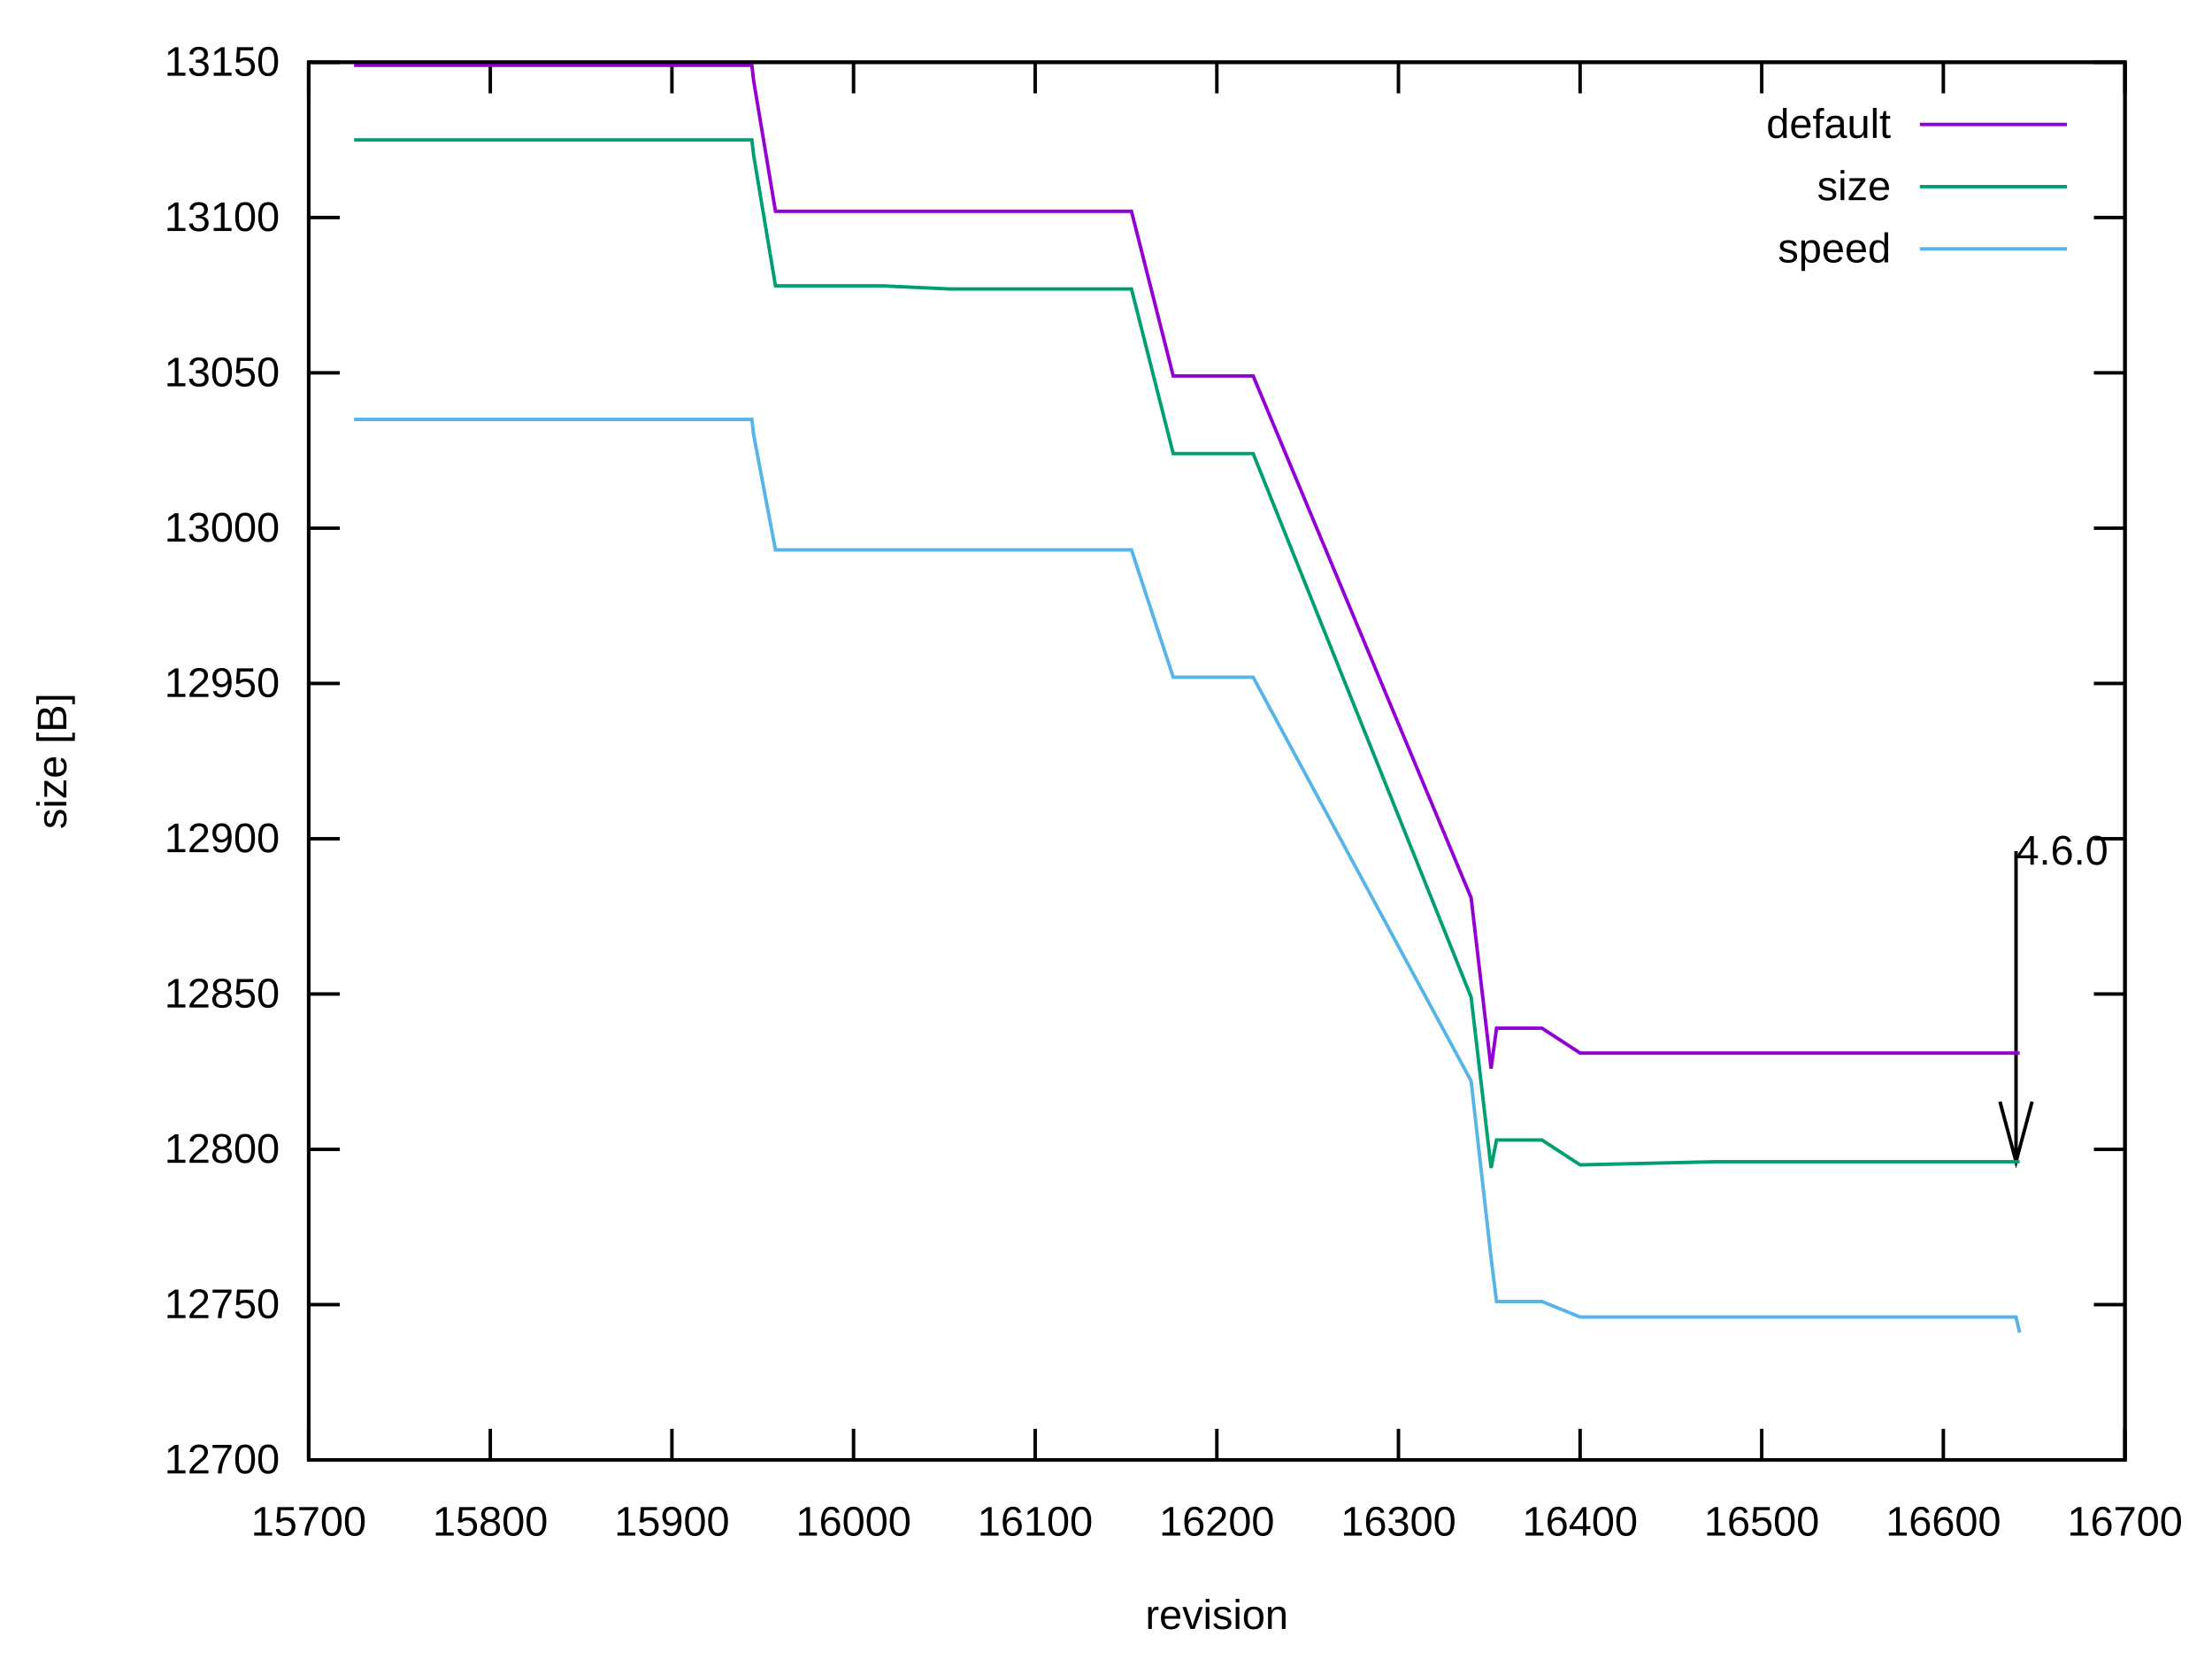
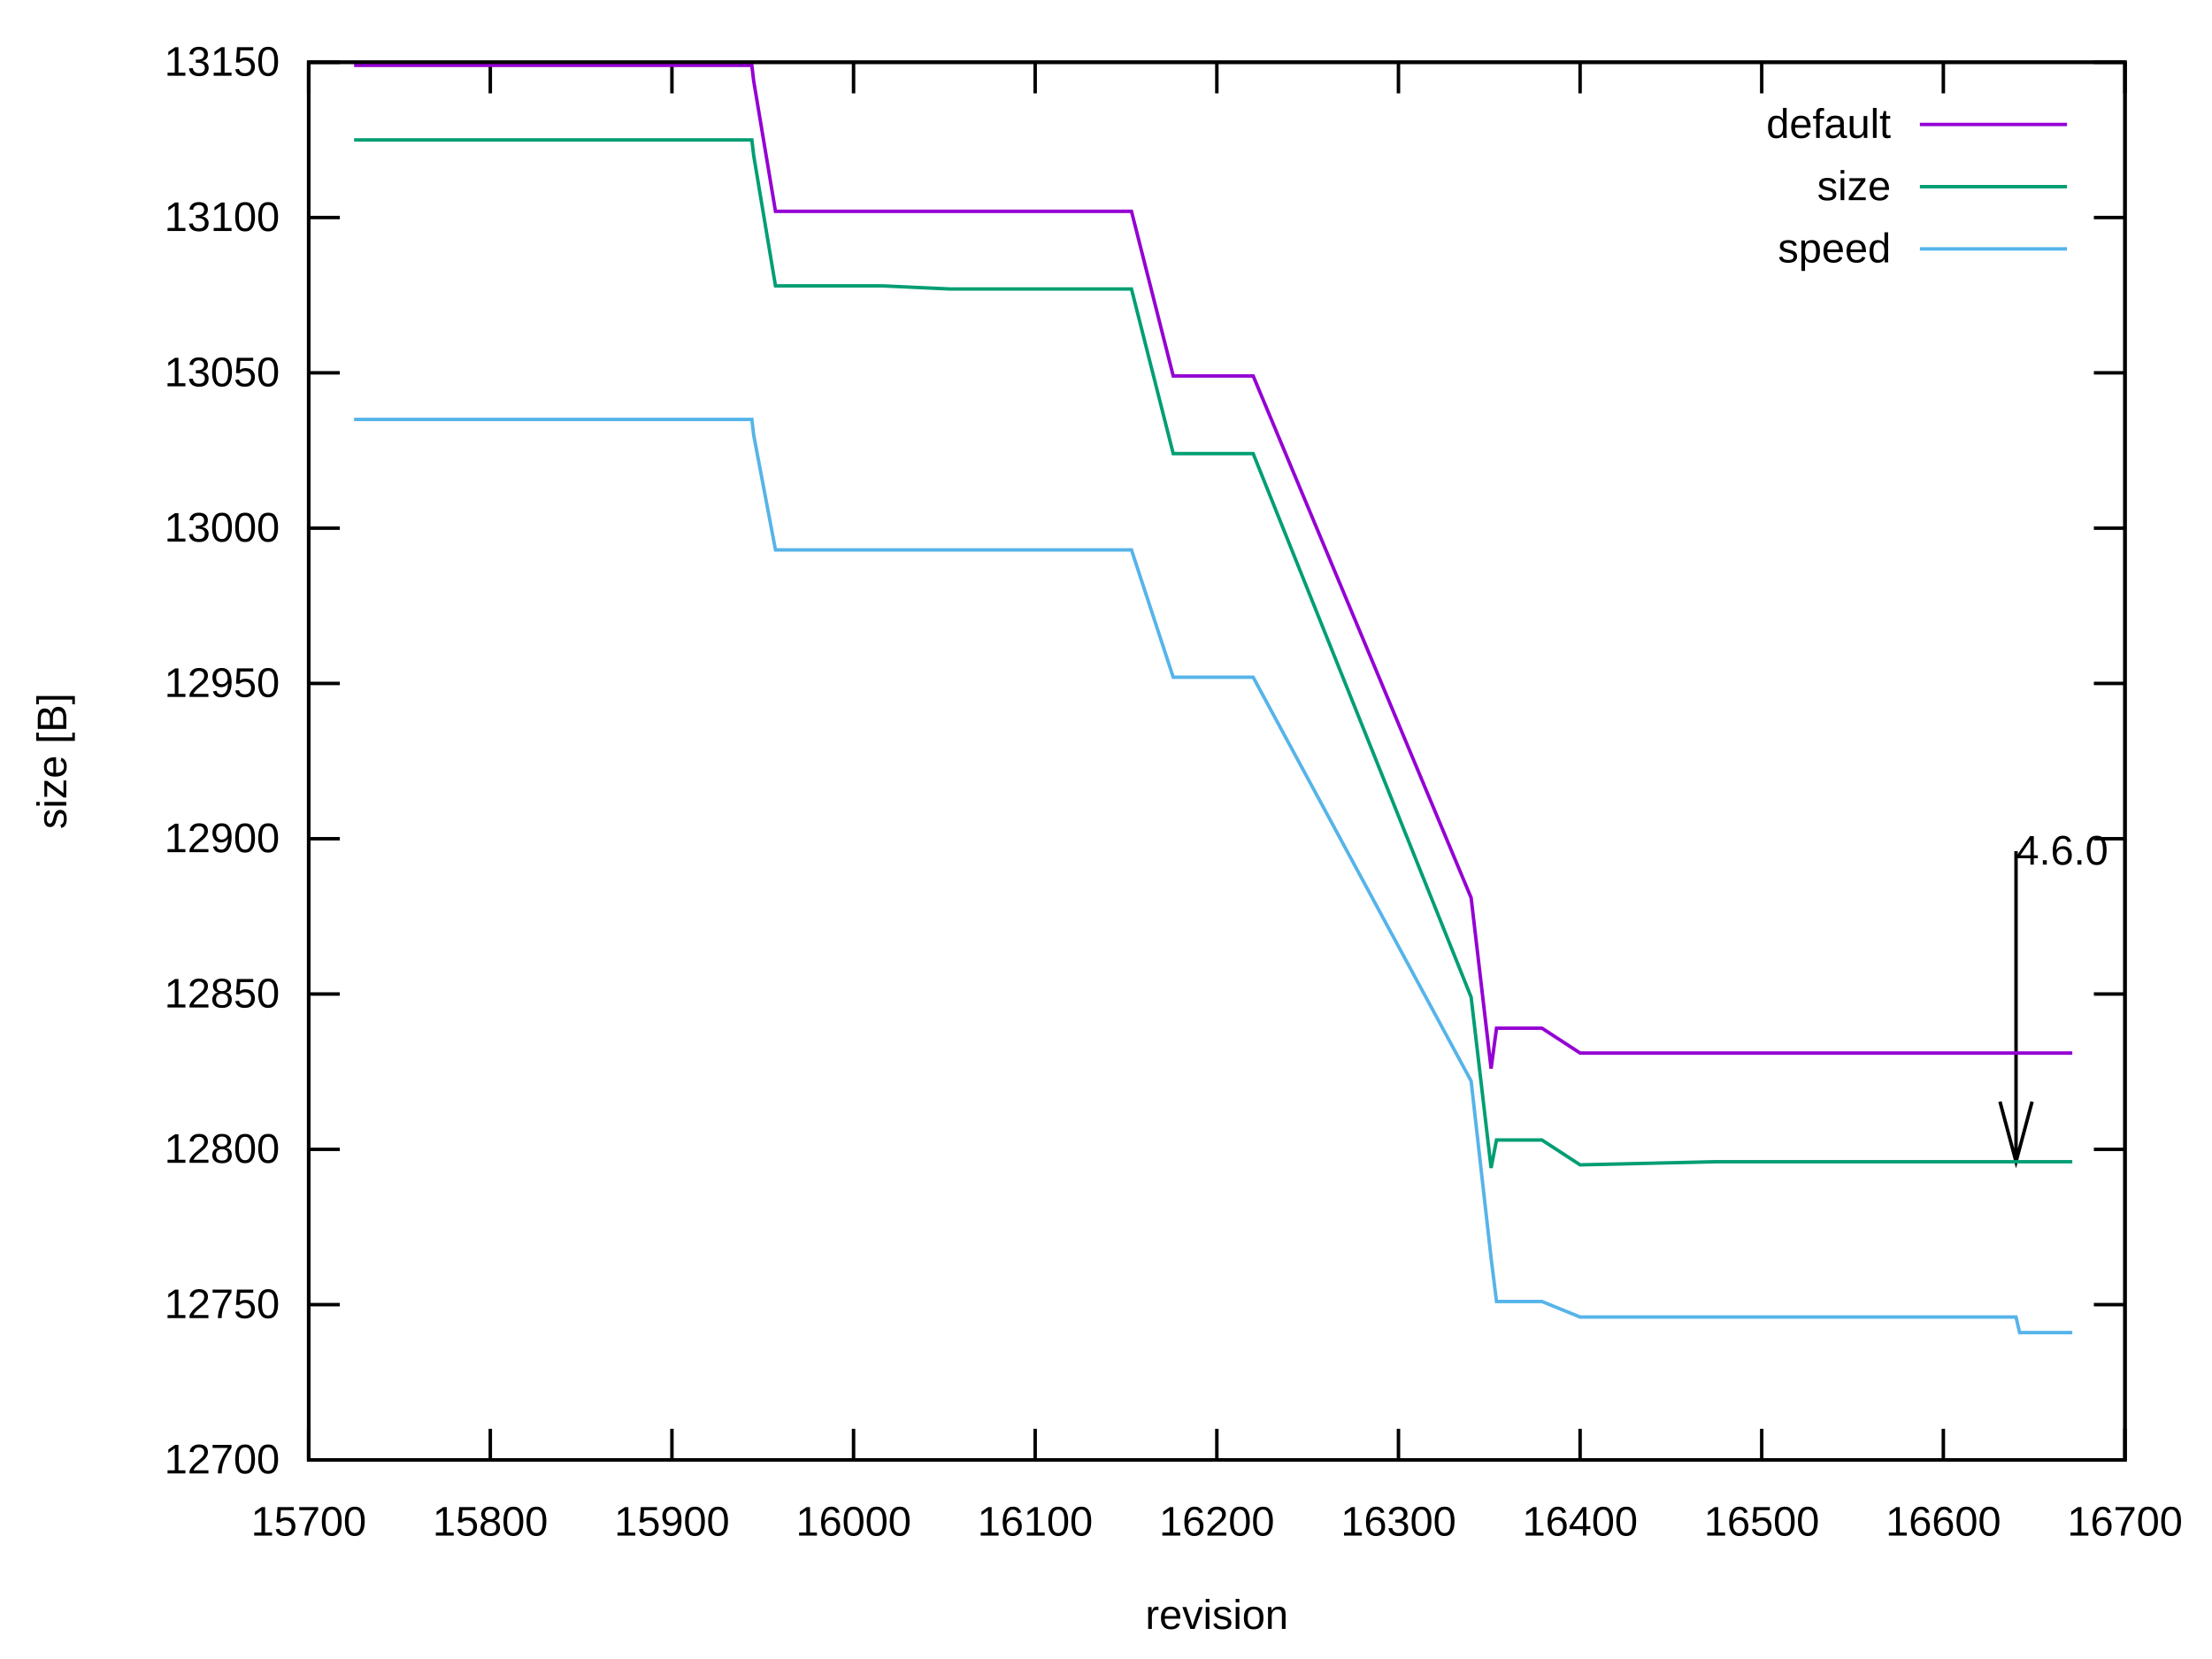
<svg xmlns="http://www.w3.org/2000/svg" xmlns:xlink="http://www.w3.org/1999/xlink" width="640" height="480" viewBox="0 0 640 480">
  <g id="gnuplot_canvas">
    <rect x="0" y="0" width="640" height="480" fill="none" />
    <defs>
      <circle id="gpDot" r="0.5" stroke-width="0.5" stroke="currentColor" />
      <path id="gpPt0" stroke-width="0.222" stroke="currentColor" d="M-1,0 h2 M0,-1 v2" />
      <path id="gpPt1" stroke-width="0.222" stroke="currentColor" d="M-1,-1 L1,1 M1,-1 L-1,1" />
      <path id="gpPt2" stroke-width="0.222" stroke="currentColor" d="M-1,0 L1,0 M0,-1 L0,1 M-1,-1 L1,1 M-1,1 L1,-1" />
      <rect id="gpPt3" stroke-width="0.222" stroke="currentColor" x="-1" y="-1" width="2" height="2" />
      <rect id="gpPt4" stroke-width="0.222" stroke="currentColor" fill="currentColor" x="-1" y="-1" width="2" height="2" />
      <circle id="gpPt5" stroke-width="0.222" stroke="currentColor" cx="0" cy="0" r="1" />
      <use xlink:href="#gpPt5" id="gpPt6" fill="currentColor" stroke="none" />
      <path id="gpPt7" stroke-width="0.222" stroke="currentColor" d="M0,-1.33 L-1.33,0.67 L1.33,0.67 z" />
      <use xlink:href="#gpPt7" id="gpPt8" fill="currentColor" stroke="none" />
      <use xlink:href="#gpPt7" id="gpPt9" stroke="currentColor" transform="rotate(180)" />
      <use xlink:href="#gpPt9" id="gpPt10" fill="currentColor" stroke="none" />
      <use xlink:href="#gpPt3" id="gpPt11" stroke="currentColor" transform="rotate(45)" />
      <use xlink:href="#gpPt11" id="gpPt12" fill="currentColor" stroke="none" />
      <path id="gpPt13" stroke-width="0.222" stroke="currentColor" d="M0,1.330 L1.265,0.411 L0.782,-1.067 L-0.782,-1.076 L-1.265,0.411 z" />
      <use xlink:href="#gpPt13" id="gpPt14" fill="currentColor" stroke="none" />
      <filter id="textbox" filterUnits="objectBoundingBox" x="0" y="0" height="1" width="1">
        <feFlood flood-color="white" flood-opacity="1" result="bgnd" />
        <feComposite in="SourceGraphic" in2="bgnd" operator="atop" />
      </filter>
      <filter id="greybox" filterUnits="objectBoundingBox" x="0" y="0" height="1" width="1">
        <feFlood flood-color="lightgrey" flood-opacity="1" result="grey" />
        <feComposite in="SourceGraphic" in2="grey" operator="atop" />
      </filter>
    </defs>
    <g fill="none" color="white" stroke="currentColor" stroke-width="1.00" stroke-linecap="butt" stroke-linejoin="miter">
</g>
    <g fill="none" color="black" stroke="currentColor" stroke-width="1.00" stroke-linecap="butt" stroke-linejoin="miter">
      <path stroke="black" d="M89.31,422.40 L98.31,422.40 M614.82,422.40 L605.82,422.40  " />
      <g transform="translate(80.92,426.30)" stroke="none" fill="black" font-family="Arial" font-size="12.00" text-anchor="end">
        <text>
          <tspan font-family="Arial"> 12700</tspan>
        </text>
      </g>
    </g>
    <g fill="none" color="black" stroke="currentColor" stroke-width="1.00" stroke-linecap="butt" stroke-linejoin="miter">
      <path stroke="black" d="M89.31,377.47 L98.31,377.47 M614.82,377.47 L605.82,377.47  " />
      <g transform="translate(80.92,381.37)" stroke="none" fill="black" font-family="Arial" font-size="12.00" text-anchor="end">
        <text>
          <tspan font-family="Arial"> 12750</tspan>
        </text>
      </g>
    </g>
    <g fill="none" color="black" stroke="currentColor" stroke-width="1.00" stroke-linecap="butt" stroke-linejoin="miter">
      <path stroke="black" d="M89.31,332.54 L98.31,332.54 M614.82,332.54 L605.82,332.54  " />
      <g transform="translate(80.92,336.44)" stroke="none" fill="black" font-family="Arial" font-size="12.00" text-anchor="end">
        <text>
          <tspan font-family="Arial"> 12800</tspan>
        </text>
      </g>
    </g>
    <g fill="none" color="black" stroke="currentColor" stroke-width="1.00" stroke-linecap="butt" stroke-linejoin="miter">
      <path stroke="black" d="M89.31,287.60 L98.31,287.60 M614.82,287.60 L605.82,287.60  " />
      <g transform="translate(80.92,291.50)" stroke="none" fill="black" font-family="Arial" font-size="12.00" text-anchor="end">
        <text>
          <tspan font-family="Arial"> 12850</tspan>
        </text>
      </g>
    </g>
    <g fill="none" color="black" stroke="currentColor" stroke-width="1.00" stroke-linecap="butt" stroke-linejoin="miter">
      <path stroke="black" d="M89.31,242.67 L98.31,242.67 M614.82,242.67 L605.82,242.67  " />
      <g transform="translate(80.92,246.57)" stroke="none" fill="black" font-family="Arial" font-size="12.00" text-anchor="end">
        <text>
          <tspan font-family="Arial"> 12900</tspan>
        </text>
      </g>
    </g>
    <g fill="none" color="black" stroke="currentColor" stroke-width="1.00" stroke-linecap="butt" stroke-linejoin="miter">
      <path stroke="black" d="M89.31,197.74 L98.31,197.74 M614.82,197.74 L605.82,197.74  " />
      <g transform="translate(80.92,201.64)" stroke="none" fill="black" font-family="Arial" font-size="12.00" text-anchor="end">
        <text>
          <tspan font-family="Arial"> 12950</tspan>
        </text>
      </g>
    </g>
    <g fill="none" color="black" stroke="currentColor" stroke-width="1.00" stroke-linecap="butt" stroke-linejoin="miter">
      <path stroke="black" d="M89.31,152.81 L98.31,152.81 M614.82,152.81 L605.82,152.81  " />
      <g transform="translate(80.92,156.71)" stroke="none" fill="black" font-family="Arial" font-size="12.00" text-anchor="end">
        <text>
          <tspan font-family="Arial"> 13000</tspan>
        </text>
      </g>
    </g>
    <g fill="none" color="black" stroke="currentColor" stroke-width="1.00" stroke-linecap="butt" stroke-linejoin="miter">
      <path stroke="black" d="M89.31,107.87 L98.31,107.87 M614.82,107.87 L605.82,107.87  " />
      <g transform="translate(80.92,111.77)" stroke="none" fill="black" font-family="Arial" font-size="12.00" text-anchor="end">
        <text>
          <tspan font-family="Arial"> 13050</tspan>
        </text>
      </g>
    </g>
    <g fill="none" color="black" stroke="currentColor" stroke-width="1.00" stroke-linecap="butt" stroke-linejoin="miter">
      <path stroke="black" d="M89.31,62.94 L98.31,62.94 M614.82,62.94 L605.82,62.94  " />
      <g transform="translate(80.92,66.84)" stroke="none" fill="black" font-family="Arial" font-size="12.00" text-anchor="end">
        <text>
          <tspan font-family="Arial"> 13100</tspan>
        </text>
      </g>
    </g>
    <g fill="none" color="black" stroke="currentColor" stroke-width="1.00" stroke-linecap="butt" stroke-linejoin="miter">
      <path stroke="black" d="M89.31,18.01 L98.31,18.01 M614.82,18.01 L605.82,18.01  " />
      <g transform="translate(80.92,21.91)" stroke="none" fill="black" font-family="Arial" font-size="12.00" text-anchor="end">
        <text>
          <tspan font-family="Arial"> 13150</tspan>
        </text>
      </g>
    </g>
    <g fill="none" color="black" stroke="currentColor" stroke-width="1.00" stroke-linecap="butt" stroke-linejoin="miter">
      <path stroke="black" d="M89.31,422.40 L89.31,413.40 M89.31,18.01 L89.31,27.01  " />
      <g transform="translate(89.31,444.30)" stroke="none" fill="black" font-family="Arial" font-size="12.00" text-anchor="middle">
        <text>
          <tspan font-family="Arial"> 15700</tspan>
        </text>
      </g>
    </g>
    <g fill="none" color="black" stroke="currentColor" stroke-width="1.00" stroke-linecap="butt" stroke-linejoin="miter">
      <path stroke="black" d="M141.86,422.40 L141.86,413.40 M141.86,18.01 L141.86,27.01  " />
      <g transform="translate(141.86,444.30)" stroke="none" fill="black" font-family="Arial" font-size="12.00" text-anchor="middle">
        <text>
          <tspan font-family="Arial"> 15800</tspan>
        </text>
      </g>
    </g>
    <g fill="none" color="black" stroke="currentColor" stroke-width="1.00" stroke-linecap="butt" stroke-linejoin="miter">
      <path stroke="black" d="M194.41,422.40 L194.41,413.40 M194.41,18.01 L194.41,27.01  " />
      <g transform="translate(194.41,444.30)" stroke="none" fill="black" font-family="Arial" font-size="12.00" text-anchor="middle">
        <text>
          <tspan font-family="Arial"> 15900</tspan>
        </text>
      </g>
    </g>
    <g fill="none" color="black" stroke="currentColor" stroke-width="1.00" stroke-linecap="butt" stroke-linejoin="miter">
      <path stroke="black" d="M246.96,422.40 L246.96,413.40 M246.96,18.01 L246.96,27.01  " />
      <g transform="translate(246.96,444.30)" stroke="none" fill="black" font-family="Arial" font-size="12.00" text-anchor="middle">
        <text>
          <tspan font-family="Arial"> 16000</tspan>
        </text>
      </g>
    </g>
    <g fill="none" color="black" stroke="currentColor" stroke-width="1.00" stroke-linecap="butt" stroke-linejoin="miter">
      <path stroke="black" d="M299.51,422.40 L299.51,413.40 M299.51,18.01 L299.51,27.01  " />
      <g transform="translate(299.51,444.30)" stroke="none" fill="black" font-family="Arial" font-size="12.00" text-anchor="middle">
        <text>
          <tspan font-family="Arial"> 16100</tspan>
        </text>
      </g>
    </g>
    <g fill="none" color="black" stroke="currentColor" stroke-width="1.00" stroke-linecap="butt" stroke-linejoin="miter">
      <path stroke="black" d="M352.07,422.40 L352.07,413.40 M352.07,18.01 L352.07,27.01  " />
      <g transform="translate(352.07,444.30)" stroke="none" fill="black" font-family="Arial" font-size="12.00" text-anchor="middle">
        <text>
          <tspan font-family="Arial"> 16200</tspan>
        </text>
      </g>
    </g>
    <g fill="none" color="black" stroke="currentColor" stroke-width="1.00" stroke-linecap="butt" stroke-linejoin="miter">
      <path stroke="black" d="M404.62,422.40 L404.62,413.40 M404.62,18.01 L404.62,27.01  " />
      <g transform="translate(404.62,444.30)" stroke="none" fill="black" font-family="Arial" font-size="12.00" text-anchor="middle">
        <text>
          <tspan font-family="Arial"> 16300</tspan>
        </text>
      </g>
    </g>
    <g fill="none" color="black" stroke="currentColor" stroke-width="1.00" stroke-linecap="butt" stroke-linejoin="miter">
      <path stroke="black" d="M457.17,422.40 L457.17,413.40 M457.17,18.01 L457.17,27.01  " />
      <g transform="translate(457.17,444.30)" stroke="none" fill="black" font-family="Arial" font-size="12.00" text-anchor="middle">
        <text>
          <tspan font-family="Arial"> 16400</tspan>
        </text>
      </g>
    </g>
    <g fill="none" color="black" stroke="currentColor" stroke-width="1.00" stroke-linecap="butt" stroke-linejoin="miter">
      <path stroke="black" d="M509.72,422.40 L509.72,413.40 M509.72,18.01 L509.72,27.01  " />
      <g transform="translate(509.72,444.30)" stroke="none" fill="black" font-family="Arial" font-size="12.00" text-anchor="middle">
        <text>
          <tspan font-family="Arial"> 16500</tspan>
        </text>
      </g>
    </g>
    <g fill="none" color="black" stroke="currentColor" stroke-width="1.00" stroke-linecap="butt" stroke-linejoin="miter">
      <path stroke="black" d="M562.27,422.40 L562.27,413.40 M562.27,18.01 L562.27,27.01  " />
      <g transform="translate(562.27,444.30)" stroke="none" fill="black" font-family="Arial" font-size="12.00" text-anchor="middle">
        <text>
          <tspan font-family="Arial"> 16600</tspan>
        </text>
      </g>
    </g>
    <g fill="none" color="black" stroke="currentColor" stroke-width="1.00" stroke-linecap="butt" stroke-linejoin="miter">
      <path stroke="black" d="M614.82,422.40 L614.82,413.40 M614.82,18.01 L614.82,27.01  " />
      <g transform="translate(614.82,444.30)" stroke="none" fill="black" font-family="Arial" font-size="12.00" text-anchor="middle">
        <text>
          <tspan font-family="Arial"> 16700</tspan>
        </text>
      </g>
    </g>
    <g fill="none" color="black" stroke="currentColor" stroke-width="1.00" stroke-linecap="butt" stroke-linejoin="miter">
</g>
    <g fill="none" color="black" stroke="currentColor" stroke-width="1.00" stroke-linecap="butt" stroke-linejoin="miter">
      <path stroke="black" d="M89.31,18.01 L89.31,422.40 L614.82,422.40 L614.82,18.01 L89.31,18.01 Z  " />
      <g transform="translate(583.29,250.17)" stroke="none" fill="black" font-family="Arial" font-size="12.00" text-anchor="start">
        <text>
          <tspan font-family="Arial">4.6.0</tspan>
        </text>
      </g>
    </g>
    <g fill="none" color="black" stroke="currentColor" stroke-width="1.00" stroke-linecap="butt" stroke-linejoin="miter">
      <path stroke="black" d="M578.65,318.74 L583.30,336.12 L587.95,318.74 M583.30,246.26 L583.30,336.12  " />
    </g>
    <g fill="none" color="black" stroke="currentColor" stroke-width="1.00" stroke-linecap="butt" stroke-linejoin="miter">
</g>
    <g id="gnuplot_plot_1">
      <g fill="none" color="black" stroke="currentColor" stroke-width="1.00" stroke-linecap="butt" stroke-linejoin="miter">
        <g transform="translate(547.09,39.91)" stroke="none" fill="black" font-family="Arial" font-size="12.00" text-anchor="end">
          <text>
            <tspan font-family="Arial">default</tspan>
          </text>
        </g>
      </g>
      <g fill="none" color="black" stroke="currentColor" stroke-width="1.00" stroke-linecap="butt" stroke-linejoin="miter">
-         <path stroke="rgb(148,   0, 211)" d="M555.48,36.01 L598.04,36.01 M102.45,18.91 L125.04,18.91 L189.16,18.91 L189.68,18.91 L217.53,18.91 L218.06,23.40   L224.37,61.14 L255.37,61.14 L274.82,61.14 L327.37,61.14 L339.45,108.77 L362.58,108.77 L425.64,259.75 L431.42,309.17   L432.99,297.49 L446.13,297.49 L457.17,304.68 L496.05,304.68 L526.53,304.68 L583.29,304.68 L584.34,304.68  " />
+         <path stroke="rgb(148,   0, 211)" d="M555.48,36.01 L598.04,36.01 M102.45,18.91 L125.04,18.91 L189.16,18.91 L189.68,18.91 L217.53,18.91 L218.06,23.40   L224.37,61.14 L255.37,61.14 L274.82,61.14 L327.37,61.14 L339.45,108.77 L362.58,108.77 L425.64,259.75 L431.42,309.17   L432.99,297.49 L446.13,297.49 L457.17,304.68 L496.05,304.68 L526.53,304.68 L583.29,304.68 L584.34,304.68 L599.58,304.68    " />
      </g>
    </g>
    <g id="gnuplot_plot_2">
      <g fill="none" color="black" stroke="currentColor" stroke-width="1.00" stroke-linecap="butt" stroke-linejoin="miter">
        <g transform="translate(547.09,57.91)" stroke="none" fill="black" font-family="Arial" font-size="12.00" text-anchor="end">
          <text>
            <tspan font-family="Arial">size</tspan>
          </text>
        </g>
      </g>
      <g fill="none" color="black" stroke="currentColor" stroke-width="1.00" stroke-linecap="butt" stroke-linejoin="miter">
-         <path stroke="rgb(  0, 158, 115)" d="M555.48,54.01 L598.04,54.01 M102.45,40.48 L125.04,40.48 L189.16,40.48 L189.68,40.48 L217.53,40.48 L218.06,44.97   L224.37,82.71 L255.37,82.71 L274.82,83.61 L327.37,83.61 L339.45,131.24 L362.58,131.24 L425.64,288.50 L431.42,337.93   L432.99,329.84 L446.13,329.84 L457.17,337.03 L496.05,336.13 L526.53,336.13 L583.29,336.13 L584.34,336.13  " />
+         <path stroke="rgb(  0, 158, 115)" d="M555.48,54.01 L598.04,54.01 M102.45,40.48 L125.04,40.48 L189.16,40.48 L189.68,40.48 L217.53,40.48 L218.06,44.97   L224.37,82.71 L255.37,82.71 L274.82,83.61 L327.37,83.61 L339.45,131.24 L362.58,131.24 L425.64,288.50 L431.42,337.93   L432.99,329.84 L446.13,329.84 L457.17,337.03 L496.05,336.13 L526.53,336.13 L583.29,336.13 L584.34,336.13 L599.58,336.13    " />
      </g>
    </g>
    <g id="gnuplot_plot_3">
      <g fill="none" color="black" stroke="currentColor" stroke-width="1.00" stroke-linecap="butt" stroke-linejoin="miter">
        <g transform="translate(547.09,75.91)" stroke="none" fill="black" font-family="Arial" font-size="12.00" text-anchor="end">
          <text>
            <tspan font-family="Arial">speed</tspan>
          </text>
        </g>
      </g>
      <g fill="none" color="black" stroke="currentColor" stroke-width="1.00" stroke-linecap="butt" stroke-linejoin="miter">
-         <path stroke="rgb( 86, 180, 233)" d="M555.48,72.01 L598.04,72.01 M102.45,121.35 L125.04,121.35 L189.16,121.35 L189.68,121.35 L217.53,121.35 L218.06,125.85   L224.37,159.10 L255.37,159.10 L274.82,159.10 L327.37,159.10 L339.45,195.94 L362.58,195.94 L425.64,312.77 L431.42,363.99   L432.99,376.57 L446.13,376.57 L457.17,381.06 L496.05,381.06 L526.53,381.06 L583.29,381.06 L584.34,385.56  " />
+         <path stroke="rgb( 86, 180, 233)" d="M555.48,72.01 L598.04,72.01 M102.45,121.35 L125.04,121.35 L189.16,121.35 L189.68,121.35 L217.53,121.35 L218.06,125.85   L224.37,159.10 L255.37,159.10 L274.82,159.10 L327.37,159.10 L339.45,195.94 L362.58,195.94 L425.64,312.77 L431.42,363.99   L432.99,376.57 L446.13,376.57 L457.17,381.06 L496.05,381.06 L526.53,381.06 L583.29,381.06 L584.34,385.56 L599.58,385.56    " />
      </g>
    </g>
    <g fill="none" color="white" stroke="rgb( 86, 180, 233)" stroke-width="2.00" stroke-linecap="butt" stroke-linejoin="miter">
</g>
    <g fill="none" color="black" stroke="currentColor" stroke-width="2.00" stroke-linecap="butt" stroke-linejoin="miter">
</g>
    <g fill="none" color="black" stroke="black" stroke-width="1.00" stroke-linecap="butt" stroke-linejoin="miter">
</g>
    <g fill="none" color="black" stroke="currentColor" stroke-width="1.00" stroke-linecap="butt" stroke-linejoin="miter">
      <path stroke="black" d="M89.31,18.01 L89.31,422.40 L614.82,422.40 L614.82,18.01 L89.31,18.01 Z  " />
      <g transform="translate(19.18,220.21) rotate(270.00)" stroke="none" fill="black" font-family="Arial" font-size="12.00" text-anchor="middle">
        <text>
          <tspan font-family="Arial">size [B]</tspan>
        </text>
      </g>
    </g>
    <g fill="none" color="black" stroke="currentColor" stroke-width="1.00" stroke-linecap="butt" stroke-linejoin="miter">
      <g transform="translate(352.06,471.30)" stroke="none" fill="black" font-family="Arial" font-size="12.00" text-anchor="middle">
        <text>
          <tspan font-family="Arial">revision</tspan>
        </text>
      </g>
    </g>
    <g fill="none" color="black" stroke="currentColor" stroke-width="1.00" stroke-linecap="butt" stroke-linejoin="miter">
</g>
    <g fill="none" color="black" stroke="currentColor" stroke-width="1.00" stroke-linecap="butt" stroke-linejoin="miter">
</g>
  </g>
</svg>
